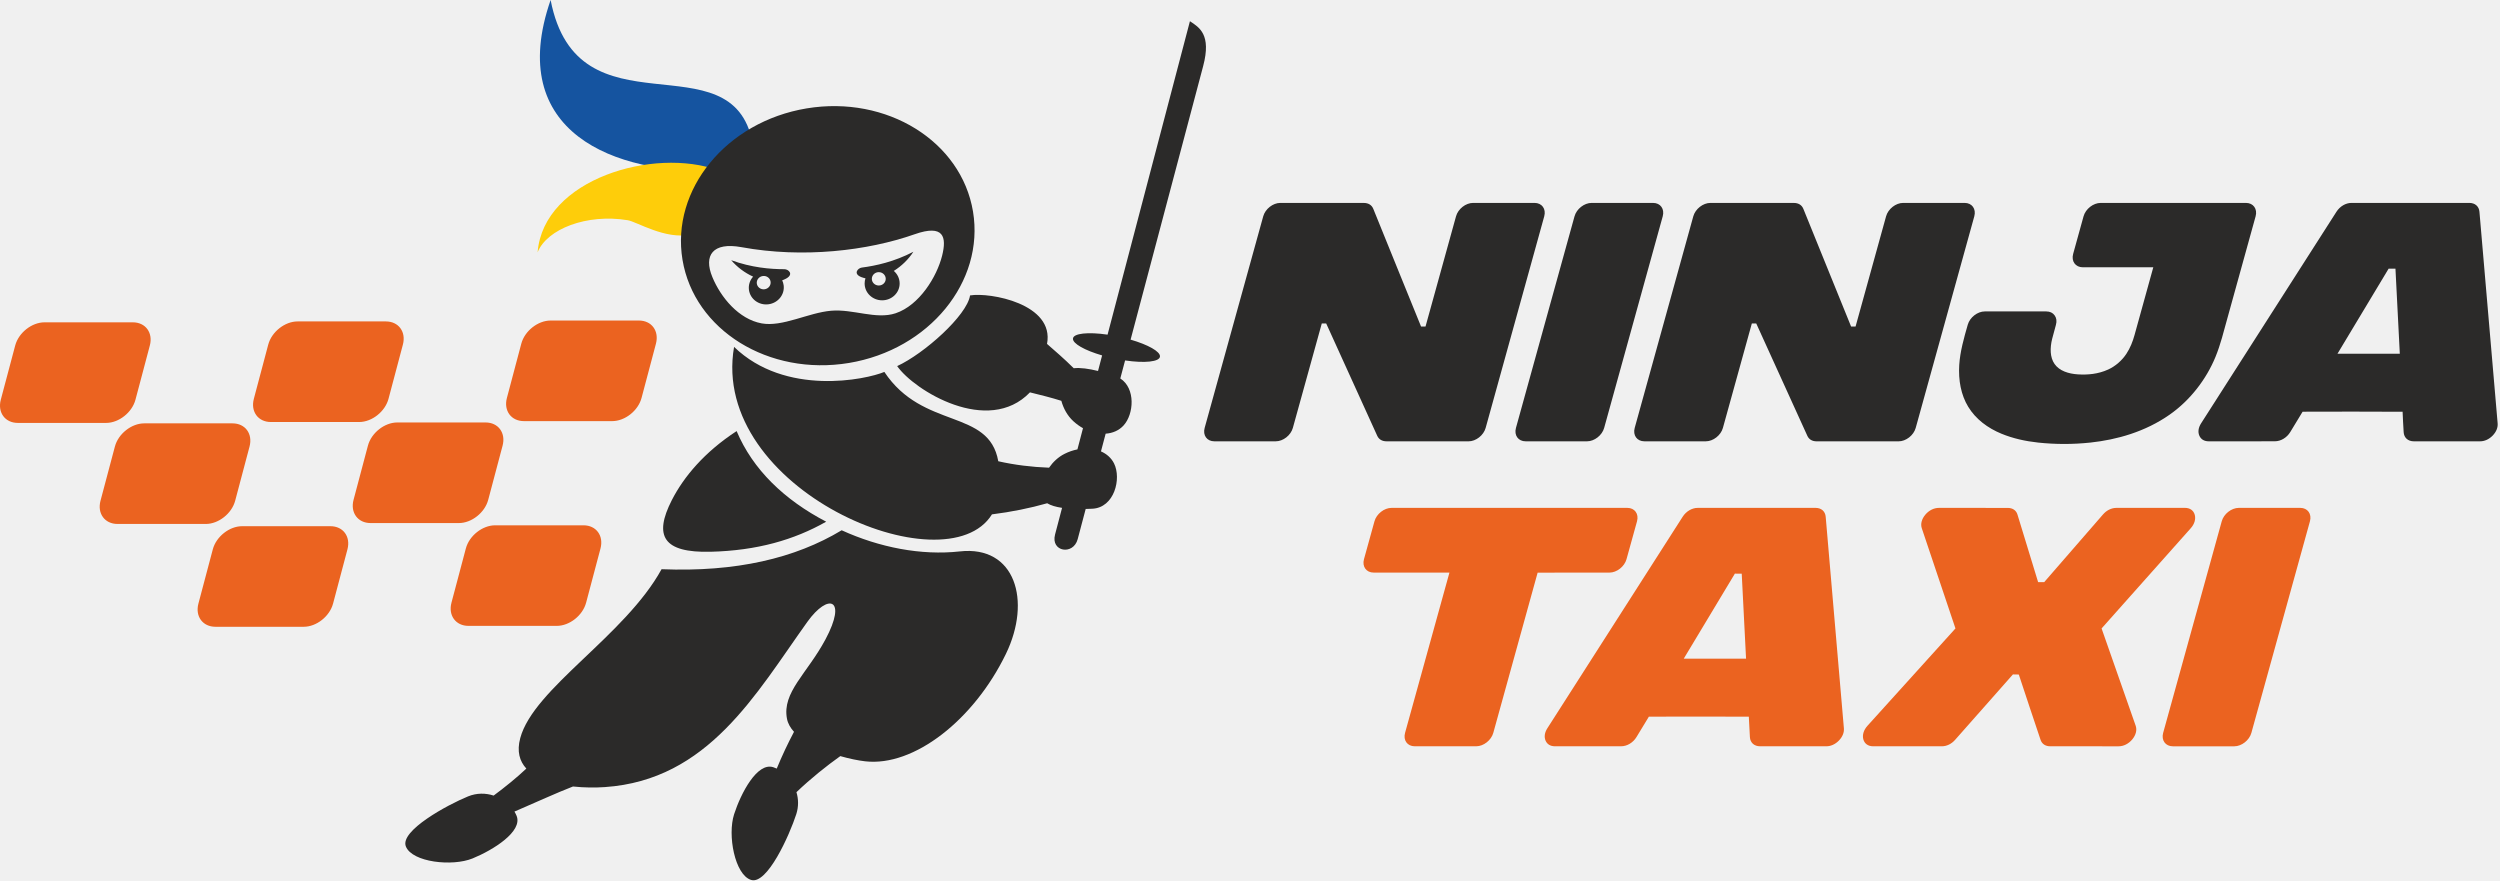
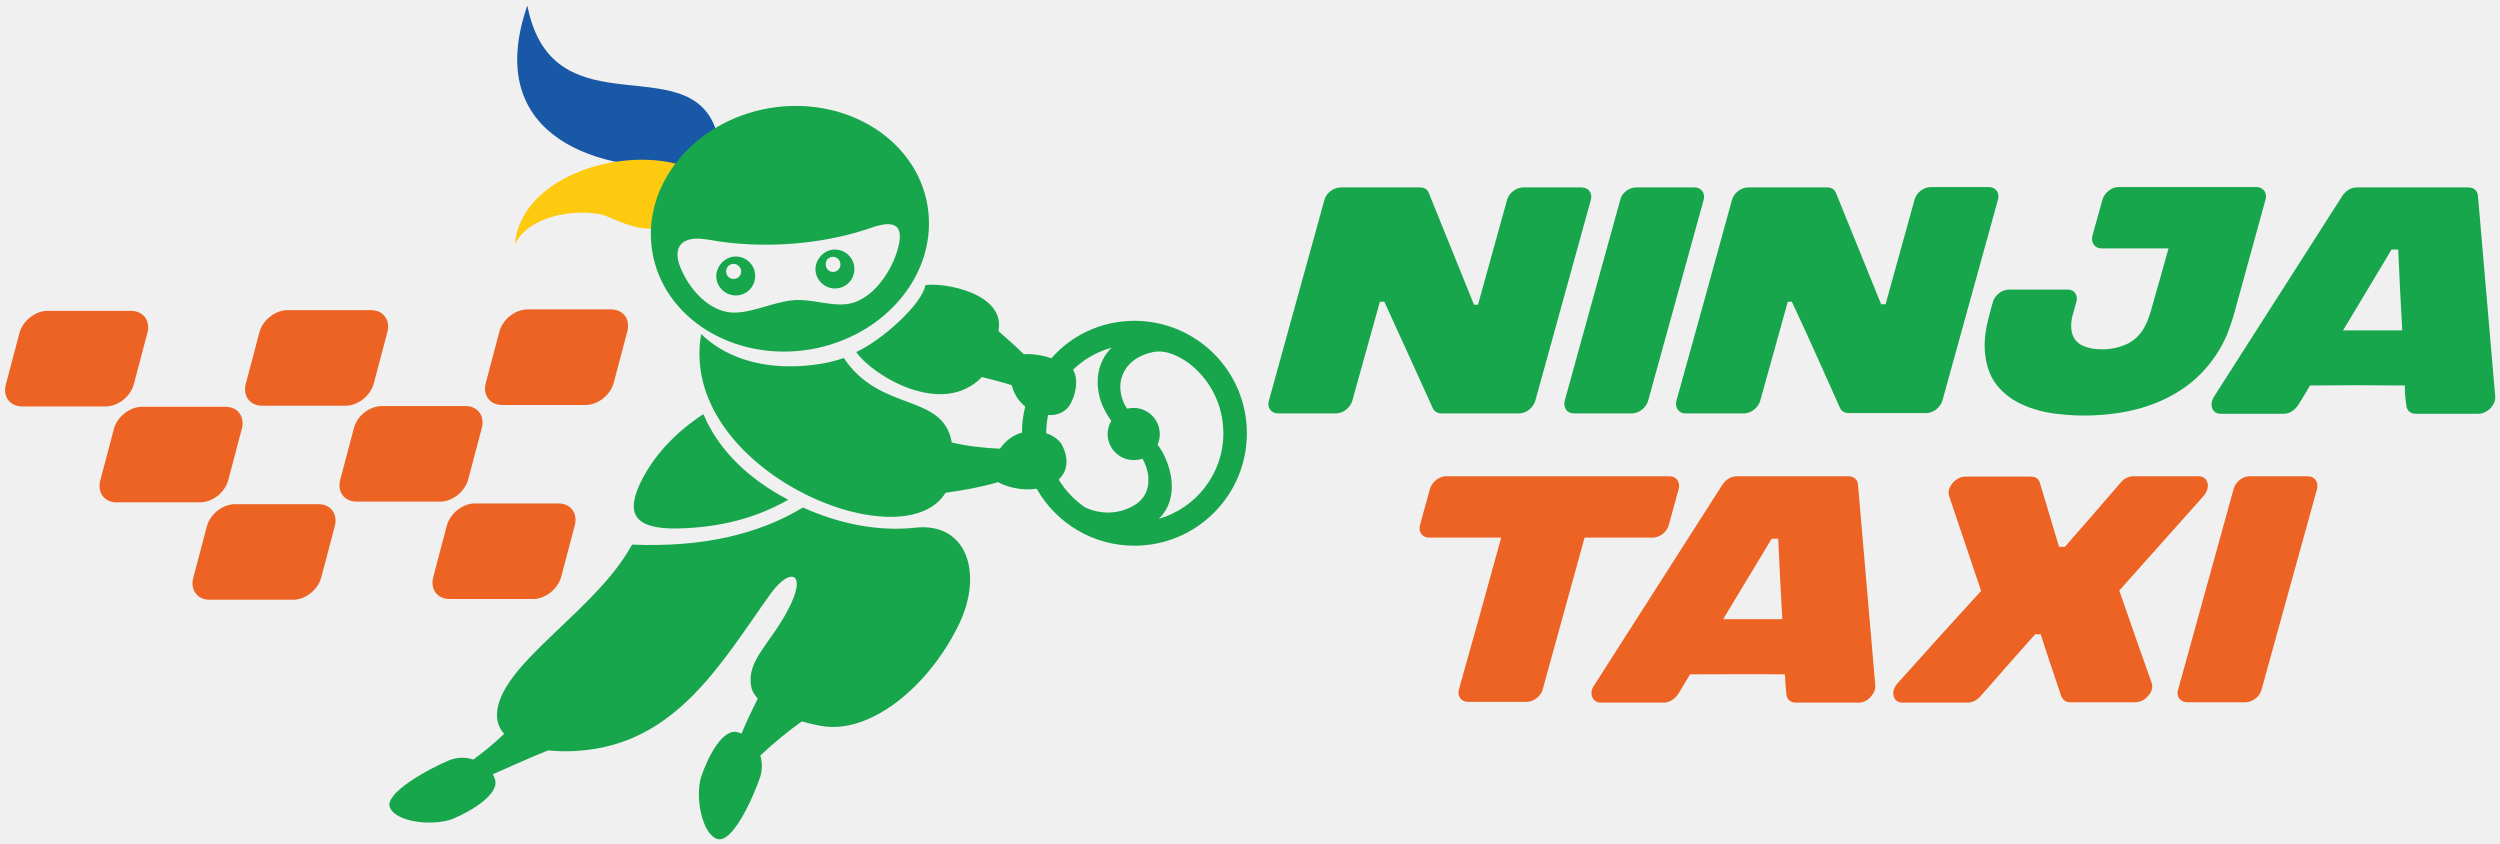
- <svg xmlns="http://www.w3.org/2000/svg" width="142" height="50" viewBox="0 0 142 50" fill="none">
-   <g clip-path="url(#clip0_1_2)">
-     <path fill-rule="evenodd" clip-rule="evenodd" d="M42.748 8.115C41.58 2.055 32.809 7.907 31.275 2.28882e-05C28.671 7.508 34.916 9.956 40.779 9.684C41.322 9.068 41.987 8.534 42.748 8.115H42.748Z" fill="#1554A0" />
-     <path fill-rule="evenodd" clip-rule="evenodd" d="M39.221 13.323C37.797 13.624 36.169 12.594 35.658 12.509C33.33 12.123 31.065 13.009 30.536 14.331C30.876 10.146 37.166 8.349 40.789 9.673C39.871 10.711 39.303 11.982 39.221 13.323H39.221Z" fill="#FECD0A" />
-     <path fill-rule="evenodd" clip-rule="evenodd" d="M26.584 45.236C27.079 45.033 27.589 45.042 28.039 45.189C28.709 44.689 29.342 44.18 29.896 43.655C29.513 43.24 29.347 42.678 29.55 41.924C30.312 39.097 35.504 36.108 37.577 32.331C41.801 32.503 45.164 31.712 47.807 30.119C49.94 31.093 52.325 31.564 54.519 31.32C57.666 30.97 58.602 34.117 57.136 37.141C55.316 40.892 51.914 43.562 49.139 43.242C48.754 43.198 48.254 43.098 47.729 42.947C46.951 43.502 46.071 44.201 45.238 44.995C45.355 45.382 45.368 45.812 45.229 46.244C44.845 47.433 43.574 50.275 42.656 49.978C41.738 49.682 41.313 47.44 41.697 46.25C42.081 45.061 43.004 43.281 43.922 43.578C43.989 43.599 44.054 43.625 44.119 43.656C44.414 42.937 44.749 42.23 45.099 41.567C44.893 41.341 44.751 41.093 44.7 40.825C44.414 39.321 45.843 38.268 46.885 36.321C48.139 33.978 47.046 33.661 45.855 35.325C42.929 39.416 40.23 44.305 34.355 44.707C33.834 44.743 33.191 44.743 32.545 44.673C31.611 45.034 30.428 45.579 29.221 46.098C29.268 46.176 29.308 46.256 29.342 46.337C29.706 47.23 28.002 48.285 26.845 48.758C25.688 49.231 23.42 48.977 23.055 48.084C22.69 47.191 25.427 45.708 26.584 45.236ZM67.588 1.205L62.91 19.008C61.805 18.846 60.965 18.931 60.944 19.234C60.923 19.517 61.619 19.902 62.6 20.188L62.368 21.071C61.841 20.942 61.358 20.873 60.988 20.916C60.445 20.374 59.898 19.909 59.471 19.534C59.909 17.255 56.227 16.592 55.099 16.78C54.928 17.916 52.493 20.089 50.959 20.794C51.925 22.178 56.123 24.761 58.502 22.286C59.12 22.439 59.716 22.586 60.284 22.766C60.4 23.189 60.622 23.61 60.971 23.929C61.142 24.085 61.325 24.216 61.514 24.321L61.198 25.525C60.955 25.573 60.71 25.656 60.471 25.776C60.103 25.96 59.806 26.246 59.586 26.565C58.605 26.529 57.63 26.409 56.702 26.199C56.171 23.188 52.43 24.434 50.231 21.125C49.196 21.561 44.612 22.529 41.695 19.703C40.298 27.796 53.733 33.436 56.343 29.216C57.443 29.078 58.503 28.864 59.481 28.585C59.689 28.712 59.981 28.796 60.325 28.846L59.927 30.361C59.667 31.348 60.965 31.555 61.213 30.623L61.667 28.909C61.79 28.906 61.913 28.902 62.037 28.896C63.298 28.841 63.709 27.182 63.277 26.321C63.121 26.011 62.859 25.781 62.535 25.639L62.801 24.633C63.199 24.605 63.559 24.451 63.819 24.166C64.408 23.522 64.509 22.061 63.633 21.497L63.905 20.473C65.017 20.637 65.865 20.553 65.887 20.249C65.907 19.966 65.206 19.578 64.218 19.291L68.34 3.753C68.815 1.959 68.125 1.561 67.588 1.205L67.588 1.205ZM42.777 15.713C42.597 15.914 42.503 16.183 42.54 16.464C42.608 16.987 43.105 17.354 43.65 17.283C44.194 17.212 44.581 16.73 44.512 16.207C44.499 16.105 44.47 16.011 44.428 15.923C44.498 15.897 44.57 15.867 44.647 15.826C45.106 15.579 44.787 15.29 44.554 15.29C43.758 15.291 42.683 15.2 41.532 14.779C41.867 15.17 42.296 15.493 42.777 15.713H42.777ZM43.33 15.678C43.114 15.706 42.96 15.897 42.987 16.105C43.014 16.313 43.212 16.459 43.428 16.431C43.644 16.402 43.797 16.211 43.77 16.003C43.743 15.795 43.546 15.65 43.33 15.678ZM50.768 15.388C50.972 15.563 51.1 15.818 51.1 16.102C51.1 16.63 50.655 17.058 50.105 17.058C49.556 17.058 49.111 16.63 49.111 16.102C49.111 15.999 49.127 15.901 49.158 15.809C49.085 15.792 49.01 15.773 48.928 15.742C48.441 15.556 48.72 15.228 48.951 15.198C49.74 15.096 50.795 14.867 51.881 14.3C51.6 14.732 51.217 15.107 50.768 15.388V15.388ZM49.915 15.458C50.133 15.458 50.31 15.628 50.31 15.838C50.31 16.047 50.133 16.217 49.915 16.217C49.697 16.217 49.52 16.047 49.52 15.838C49.52 15.628 49.697 15.458 49.915 15.458ZM41.84 24.486C40.009 25.68 38.836 27.084 38.158 28.41C37.122 30.44 37.66 31.408 40.367 31.34C42.995 31.274 45.105 30.667 46.927 29.632C44.549 28.392 42.76 26.671 41.84 24.486L41.84 24.486ZM45.815 6.157C50.371 5.4 54.603 8.023 55.267 12.016C55.93 16.009 52.774 19.859 48.218 20.617C43.661 21.373 39.43 18.751 38.766 14.757C38.103 10.765 41.259 6.914 45.815 6.157ZM40.461 15.735C40.94 16.895 41.96 18.128 43.26 18.368C44.441 18.586 45.917 17.76 47.207 17.65C48.46 17.542 49.762 18.164 50.872 17.793C52.217 17.343 53.214 15.723 53.514 14.516C53.775 13.467 53.619 12.72 51.95 13.306C49.283 14.245 45.603 14.68 42.114 14.039C40.477 13.738 39.955 14.511 40.461 15.735H40.461Z" fill="#2B2A29" />
-     <path fill-rule="evenodd" clip-rule="evenodd" d="M31.275 18.206H36.29C37.014 18.206 37.449 18.8 37.257 19.523L36.44 22.603C36.248 23.327 35.497 23.92 34.774 23.92H29.759C29.035 23.92 28.599 23.328 28.792 22.603L29.609 19.523C29.801 18.799 30.551 18.206 31.275 18.206H31.275ZM2.529 18.308H7.543C8.268 18.308 8.703 18.901 8.511 19.625L7.694 22.705C7.502 23.428 6.751 24.022 6.028 24.022H1.013C0.289 24.022 -0.147 23.429 0.045 22.705L0.863 19.625C1.055 18.901 1.805 18.308 2.529 18.308ZM8.192 24.047H13.206C13.931 24.047 14.366 24.64 14.174 25.364L13.357 28.444C13.165 29.168 12.414 29.761 11.691 29.761H6.676C5.952 29.761 5.516 29.168 5.708 28.444L6.526 25.364C6.718 24.64 7.467 24.047 8.192 24.047H8.192ZM13.753 29.888H18.768C19.492 29.888 19.927 30.481 19.735 31.204L18.918 34.285C18.726 35.008 17.976 35.601 17.252 35.601H12.237C11.514 35.601 11.078 35.009 11.27 34.285L12.087 31.204C12.279 30.48 13.029 29.888 13.753 29.888H13.753ZM28.126 29.837H33.141C33.865 29.837 34.3 30.43 34.108 31.154L33.291 34.234C33.099 34.957 32.349 35.55 31.625 35.55H26.61C25.887 35.55 25.451 34.958 25.643 34.234L26.46 31.154C26.652 30.429 27.402 29.837 28.126 29.837H28.126ZM16.902 18.257H21.917C22.641 18.257 23.076 18.85 22.884 19.574L22.067 22.654C21.875 23.378 21.124 23.971 20.401 23.971H15.386C14.662 23.971 14.226 23.378 14.418 22.654L15.236 19.574C15.428 18.85 16.178 18.257 16.902 18.257ZM22.565 23.996H27.579C28.304 23.996 28.739 24.59 28.547 25.313L27.73 28.393C27.538 29.117 26.787 29.71 26.064 29.71H21.049C20.325 29.71 19.889 29.117 20.081 28.393L20.898 25.313C21.091 24.589 21.84 23.996 22.565 23.996Z" fill="#EB6320" />
-     <path fill-rule="evenodd" clip-rule="evenodd" d="M75.328 18.373C75.244 18.373 75.161 18.373 75.077 18.374C74.529 20.351 73.982 22.329 73.434 24.306C73.318 24.726 72.881 25.067 72.462 25.067C71.3 25.067 70.137 25.067 68.974 25.067C68.555 25.067 68.308 24.726 68.424 24.306C69.533 20.3 70.642 16.293 71.751 12.287C71.867 11.867 72.304 11.525 72.723 11.525C74.305 11.525 75.887 11.522 77.467 11.527C77.726 11.528 77.915 11.646 78.002 11.86C78.901 14.092 79.814 16.317 80.716 18.547C80.8 18.547 80.884 18.548 80.969 18.548C81.546 16.461 82.125 14.374 82.702 12.287C82.818 11.867 83.254 11.525 83.674 11.525C84.837 11.525 85.999 11.525 87.162 11.525C87.581 11.525 87.829 11.867 87.713 12.286C86.603 16.293 85.494 20.3 84.385 24.306C84.269 24.726 83.832 25.068 83.413 25.068C81.861 25.068 80.309 25.067 78.757 25.067C78.506 25.067 78.321 24.958 78.228 24.756C77.261 22.629 76.295 20.501 75.328 18.373V18.373ZM90.405 11.525C91.568 11.525 92.73 11.525 93.893 11.525C94.312 11.525 94.559 11.867 94.443 12.286C93.335 16.293 92.225 20.299 91.116 24.306C91 24.726 90.563 25.067 90.144 25.067C88.981 25.067 87.819 25.067 86.656 25.067C86.237 25.067 85.99 24.725 86.106 24.306C87.215 20.299 88.324 16.293 89.433 12.286C89.549 11.867 89.986 11.525 90.405 11.525ZM99.755 18.373C99.672 18.373 99.588 18.373 99.504 18.374C98.956 20.351 98.409 22.329 97.861 24.306C97.745 24.726 97.309 25.067 96.889 25.067C95.727 25.067 94.564 25.067 93.402 25.067C92.983 25.067 92.735 24.726 92.851 24.306C93.96 20.3 95.07 16.293 96.179 12.287C96.295 11.868 96.732 11.525 97.151 11.526C98.732 11.526 100.315 11.522 101.895 11.527C102.154 11.528 102.343 11.647 102.43 11.861C103.328 14.092 104.243 16.315 105.142 18.546C105.227 18.547 105.311 18.548 105.396 18.548C105.974 16.461 106.552 14.374 107.129 12.287C107.245 11.867 107.682 11.525 108.101 11.525C109.264 11.525 110.427 11.525 111.59 11.525C112.009 11.525 112.256 11.867 112.14 12.287C111.031 16.293 109.922 20.3 108.812 24.307C108.696 24.726 108.26 25.068 107.84 25.068C106.289 25.068 104.738 25.067 103.186 25.068C102.935 25.068 102.75 24.959 102.658 24.757C101.688 22.63 100.724 20.501 99.755 18.374L99.755 18.373ZM122.307 15.182C120.973 15.182 119.639 15.182 118.305 15.182C117.886 15.182 117.639 14.84 117.755 14.421C117.951 13.71 118.149 12.999 118.345 12.288C118.461 11.869 118.898 11.526 119.317 11.526C122.068 11.525 124.818 11.525 127.569 11.525C127.988 11.525 128.235 11.867 128.119 12.286C127.583 14.23 127.048 16.174 126.504 18.118C126.302 18.84 126.134 19.554 125.839 20.273C125.329 21.517 124.421 22.723 123.235 23.553C121.842 24.528 120.241 24.975 118.742 25.137C117.726 25.246 116.731 25.241 115.773 25.139C115.037 25.061 114.329 24.901 113.687 24.637C112.9 24.314 112.222 23.807 111.794 23.105C111.386 22.435 111.23 21.599 111.285 20.728C111.332 19.975 111.549 19.207 111.769 18.442C111.888 18.026 112.322 17.689 112.738 17.689C113.901 17.689 115.063 17.689 116.226 17.689C116.436 17.689 116.596 17.764 116.703 17.913C116.81 18.061 116.835 18.242 116.776 18.453C116.702 18.715 116.629 18.978 116.564 19.241C116.434 19.757 116.434 20.296 116.699 20.674C116.976 21.069 117.493 21.23 118.022 21.264C118.57 21.299 119.168 21.252 119.744 20.989C120.155 20.802 120.525 20.479 120.775 20.102C120.999 19.763 121.14 19.396 121.24 19.036C121.595 17.751 121.951 16.466 122.307 15.182L122.307 15.182ZM136.468 23.388C134.578 23.375 132.683 23.38 130.788 23.385C130.559 23.773 130.32 24.157 130.085 24.543C129.893 24.858 129.555 25.062 129.223 25.064C127.965 25.072 126.71 25.067 125.455 25.067C125.199 25.067 125.01 24.952 124.921 24.742C124.832 24.532 124.868 24.286 125.022 24.046C127.585 20.039 130.148 16.033 132.711 12.027C132.907 11.72 133.239 11.525 133.565 11.525C135.795 11.525 138.025 11.525 140.256 11.525C140.582 11.525 140.806 11.72 140.832 12.027C141.178 16.033 141.522 20.04 141.866 24.046C141.887 24.287 141.786 24.533 141.581 24.743C141.376 24.953 141.124 25.067 140.868 25.067C139.613 25.067 138.359 25.069 137.105 25.067C136.772 25.066 136.546 24.862 136.528 24.547C136.506 24.161 136.481 23.776 136.468 23.388H136.468ZM132.769 20.092C133.949 20.092 135.129 20.092 136.309 20.092C136.227 18.482 136.141 16.872 136.062 15.261C135.933 15.259 135.804 15.259 135.674 15.26H135.674C134.705 16.87 133.737 18.481 132.769 20.092H132.769Z" fill="#2B2A29" />
-     <path fill-rule="evenodd" clip-rule="evenodd" d="M82.328 32.524C80.97 32.523 79.383 32.523 78.024 32.523C77.605 32.523 77.358 32.181 77.474 31.762C77.673 31.044 77.872 30.326 78.07 29.608C78.187 29.189 78.623 28.847 79.042 28.847C83.429 28.847 88.045 28.847 92.432 28.847C92.851 28.847 93.099 29.189 92.983 29.608C92.784 30.326 92.585 31.044 92.386 31.762C92.27 32.182 91.834 32.524 91.414 32.524C90.055 32.524 88.698 32.52 87.337 32.528C86.5 35.561 85.658 38.595 84.819 41.628C84.702 42.047 84.266 42.389 83.847 42.389C82.683 42.389 81.52 42.39 80.357 42.389C79.938 42.389 79.691 42.047 79.807 41.628C80.648 38.593 81.488 35.558 82.328 32.524H82.328ZM99.333 40.707C97.443 40.699 95.55 40.703 93.656 40.706L93.656 40.706C93.424 41.094 93.186 41.48 92.951 41.867C92.758 42.183 92.419 42.387 92.086 42.388C90.83 42.391 89.576 42.39 88.321 42.389C88.065 42.389 87.876 42.275 87.787 42.065C87.699 41.855 87.734 41.609 87.888 41.368C90.451 37.362 93.014 33.355 95.577 29.349C95.774 29.042 96.105 28.847 96.432 28.847C98.662 28.847 100.892 28.847 103.122 28.847C103.449 28.847 103.673 29.042 103.699 29.349C104.044 33.355 104.388 37.362 104.733 41.368C104.754 41.609 104.653 41.855 104.448 42.065C104.243 42.275 103.991 42.389 103.735 42.389C102.48 42.39 101.226 42.39 99.972 42.389C99.639 42.388 99.412 42.184 99.394 41.868C99.372 41.482 99.349 41.096 99.333 40.707L99.333 40.707ZM115.765 33.065C115.88 33.064 115.995 33.065 116.109 33.067C117.225 31.787 118.337 30.504 119.45 29.221C119.657 28.983 119.932 28.848 120.209 28.848C121.508 28.847 122.806 28.847 124.104 28.847C124.388 28.847 124.591 28.99 124.661 29.237C124.731 29.483 124.648 29.765 124.433 30.006C122.745 31.903 121.057 33.8 119.37 35.696C120.015 37.539 120.661 39.381 121.307 41.224C121.391 41.465 121.32 41.748 121.114 41.997C120.907 42.246 120.623 42.39 120.339 42.39C119.044 42.39 117.749 42.39 116.454 42.389C116.181 42.389 115.983 42.258 115.905 42.025C115.493 40.787 115.073 39.553 114.668 38.313C114.557 38.307 114.446 38.306 114.333 38.307V38.308C113.239 39.545 112.144 40.782 111.052 42.021C110.846 42.256 110.574 42.388 110.3 42.389C108.998 42.391 107.697 42.39 106.395 42.389C106.111 42.389 105.907 42.245 105.838 41.997C105.769 41.748 105.855 41.465 106.073 41.224C107.738 39.381 109.404 37.539 111.07 35.696V35.696C110.432 33.8 109.795 31.903 109.158 30.006C109.077 29.765 109.149 29.484 109.356 29.237C109.562 28.99 109.844 28.848 110.127 28.848C111.433 28.847 112.738 28.845 114.042 28.849C114.32 28.85 114.521 28.988 114.593 29.229C114.98 30.51 115.375 31.786 115.765 33.065H115.765ZM127.167 28.847C128.33 28.847 129.492 28.847 130.655 28.847C131.074 28.847 131.321 29.19 131.205 29.608C130.096 33.615 128.987 37.622 127.878 41.628C127.762 42.047 127.325 42.39 126.906 42.39C125.743 42.39 124.581 42.39 123.418 42.39C122.999 42.39 122.751 42.048 122.867 41.628C123.977 37.622 125.086 33.615 126.195 29.608C126.311 29.189 126.748 28.847 127.167 28.847ZM98.541 32.582C97.572 34.192 96.603 35.803 95.636 37.414H95.636C96.815 37.415 97.995 37.415 99.176 37.414H99.176C99.094 35.804 99.007 34.196 98.93 32.585C98.801 32.581 98.671 32.58 98.541 32.582H98.541Z" fill="#EB6320" />
+ <svg xmlns="http://www.w3.org/2000/svg" version="1.1" id="Layer_1" x="0px" y="0px" viewBox="0 0 680.3 229.6" style="enable-background:new 0 0 680.3 229.6;" xml:space="preserve">
+   <style type="text/css">
+ 	.st0{fill-rule:evenodd;clip-rule:evenodd;fill:#1858A6;}
+ 	.st1{fill-rule:evenodd;clip-rule:evenodd;fill:#FDCA10;}
+ 	.st2{fill-rule:evenodd;clip-rule:evenodd;fill:#18A64D;}
+ 	.st3{fill-rule:evenodd;clip-rule:evenodd;fill:#EC6323;}
+ </style>
+   <g>
+     <path class="st0" d="M195.6,38.3c-5.3-27.5-45.1-0.9-52.1-36.8c-11.8,34.1,16.5,45.2,43.2,44C189.1,42.7,192.1,40.2,195.6,38.3   L195.6,38.3z" />
+     <path class="st1" d="M179.6,62c-6.5,1.4-13.8-3.3-16.2-3.7c-10.6-1.8-20.9,2.3-23.3,8.3c1.6-19,30.1-27.2,46.6-21.2   C182.5,50.1,179.9,55.9,179.6,62L179.6,62z" />
+     <path class="st2" d="M122.2,206.9c2.3-0.9,4.6-0.9,6.6-0.2c3.1-2.3,5.9-4.6,8.4-7c-1.7-1.9-2.5-4.4-1.6-7.9   c3.4-12.9,27-26.4,36.4-43.6c19.2,0.8,34.4-2.8,46.5-10.1c9.7,4.4,20.5,6.6,30.5,5.5c14.3-1.6,18.6,12.7,11.9,26.4   c-8.3,17-23.7,29.2-36.3,27.7c-1.7-0.2-4-0.7-6.4-1.4c-3.5,2.5-7.5,5.7-11.3,9.3c0.5,1.8,0.6,3.7,0,5.7c-1.8,5.4-7.5,18.3-11.7,17   c-4.2-1.3-6.1-11.5-4.4-16.9c1.8-5.4,5.9-13.5,10.1-12.1c0.3,0.1,0.6,0.2,0.9,0.3c1.3-3.2,2.9-6.5,4.4-9.5c-0.9-1-1.6-2.1-1.8-3.4   c-1.3-6.8,5.2-11.6,9.9-20.5c5.7-10.6,0.7-12.1-4.7-4.5c-13.3,18.6-25.6,40.8-52.2,42.6c-2.4,0.2-5.3,0.2-8.2-0.1   c-4.2,1.6-9.6,4.1-15.1,6.5c0.2,0.3,0.4,0.7,0.5,1.1c1.7,4.1-6.1,8.8-11.3,11c-5.3,2.1-15.6,1-17.2-3.1   C104.5,215.8,116.9,209.1,122.2,206.9L122.2,206.9z M308.7,87.3c16.9,0,30.6,13.7,30.6,30.6c0,16.9-13.7,30.6-30.6,30.6   c-11.4,0-21.3-6.2-26.6-15.5c-3.7,0.6-8.1-0.4-10.5-1.8c-4.4,1.3-9.3,2.2-14.3,2.9c-11.8,19.2-72.9-6.4-66.5-43.2   c13.3,12.8,34.1,8.4,38.8,6.5c10,15,27,9.4,29.4,23c4.2,1,8.6,1.5,13.1,1.7c1-1.4,2.3-2.7,4-3.6c0.6-0.3,1.3-0.6,2-0.8   c0-2.5,0.3-4.8,0.9-7.1c-0.2-0.1-0.4-0.3-0.6-0.5c-1.6-1.4-2.6-3.4-3.1-5.3c-2.6-0.8-5.3-1.5-8.1-2.2c-10.8,11.2-29.9-0.5-34.2-6.8   c7-3.2,18-13.1,18.8-18.2c5.1-0.8,21.9,2.2,19.9,12.5c1.9,1.7,4.4,3.8,6.9,6.3c1.7-0.2,3.9,0.1,6.3,0.7v0l1.2,0.4   C291.5,91.3,299.6,87.3,308.7,87.3L308.7,87.3z M308.5,111c3.9,0,7.1,3.2,7.1,7.1c0,1-0.2,2-0.6,2.9c0.9,1.2,1.8,2.7,2.4,4.3   c2.4,6,2,12-2.1,15.9c10.1-2.9,17.6-12.2,17.6-23.3c0-7.5-3.4-14.2-8.8-18.6c-0.1,0-0.1,0-0.1-0.1c-2.9-2.2-6.6-4.1-10.2-3.4   c-7.4,1.5-10.1,7.2-8.5,12.4c0.3,1.1,0.8,2.1,1.4,3C307.3,111.1,307.9,111,308.5,111L308.5,111z M310.9,124.8   c-0.8,0.3-1.6,0.4-2.4,0.4c-3.9,0-7.1-3.2-7.1-7.1c0-1.3,0.4-2.5,1-3.6c-1-1.3-1.8-2.8-2.5-4.4c-2.2-5.6-1.4-11.6,2.6-15.5   c-4,1.1-7.6,3.2-10.5,6c1.9,3.2,0.2,8.5-1.4,10.3c-1.6,1.8-3.8,2.2-5.4,2c-0.3,1.6-0.5,3.2-0.5,5c2,0.6,3.8,2.1,4.3,3.2   c2.1,4.1,1.3,7.3-0.9,9.4c1.8,3,4.3,5.6,7.2,7.6c3.1,1.4,6.5,1.8,9.8,0.9c6-1.7,7.9-5.3,7.3-10   C312.1,127.4,311.6,126.1,310.9,124.8L310.9,124.8z M191.4,112.7c-8.3,5.4-13.6,11.8-16.7,17.8c-4.7,9.2-2.3,13.6,10,13.3   c12-0.3,21.5-3.1,29.8-7.8C203.8,130.4,195.6,122.6,191.4,112.7L191.4,112.7z M209.5,29.4c20.7-3.4,39.9,8.5,42.9,26.6   c3,18.1-11.3,35.6-32,39.1c-20.7,3.4-39.9-8.5-42.9-26.6C174.5,50.4,188.8,32.9,209.5,29.4L209.5,29.4z M185.2,72.9   c2.2,5.3,6.8,10.9,12.7,12c5.3,1,12.1-2.7,17.9-3.2c5.7-0.5,11.6,2.3,16.6,0.6c6.1-2,10.6-9.4,12-14.9c1.2-4.7,0.5-8.1-7.1-5.5   c-12.1,4.3-28.8,6.2-44.7,3.3C185.3,63.9,182.9,67.4,185.2,72.9L185.2,72.9z" />
+     <path class="st3" d="M143.5,84.2h22.8c3.3,0,5.3,2.7,4.4,6l-3.7,14c-0.9,3.3-4.3,6-7.6,6h-22.8c-3.3,0-5.3-2.7-4.4-6l3.7-14   C136.8,86.9,140.2,84.2,143.5,84.2L143.5,84.2z M12.9,84.6h22.8c3.3,0,5.3,2.7,4.4,6l-3.7,14c-0.9,3.3-4.3,6-7.6,6H6   c-3.3,0-5.3-2.7-4.4-6l3.7-14C6.2,87.3,9.6,84.6,12.9,84.6L12.9,84.6z M38.6,110.7h22.8c3.3,0,5.3,2.7,4.4,6l-3.7,14   c-0.9,3.3-4.3,6-7.6,6H31.7c-3.3,0-5.3-2.7-4.4-6l3.7-14C31.9,113.4,35.3,110.7,38.6,110.7L38.6,110.7z M63.9,137.2h22.8   c3.3,0,5.3,2.7,4.4,6l-3.7,14c-0.9,3.3-4.3,6-7.6,6H57c-3.3,0-5.3-2.7-4.4-6l3.7-14C57.2,139.9,60.6,137.2,63.9,137.2L63.9,137.2z    M129.2,137h22.8c3.3,0,5.3,2.7,4.4,6l-3.7,14c-0.9,3.3-4.3,6-7.6,6h-22.8c-3.3,0-5.3-2.7-4.4-6l3.7-14   C122.5,139.7,125.9,137,129.2,137L129.2,137z M78.2,84.4H101c3.3,0,5.3,2.7,4.4,6l-3.7,14c-0.9,3.3-4.3,6-7.6,6H71.3   c-3.3,0-5.3-2.7-4.4-6l3.7-14C71.5,87.1,74.9,84.4,78.2,84.4L78.2,84.4z M103.9,110.5h22.8c3.3,0,5.3,2.7,4.4,6l-3.7,14   c-0.9,3.3-4.3,6-7.6,6H97c-3.3,0-5.3-2.7-4.4-6l3.7-14C97.2,113.1,100.6,110.5,103.9,110.5L103.9,110.5z" />
+     <path class="st2" d="M376.7,82.1c-0.4,0-0.8,0-1.2,0l0,0c-2.5,9-5,18-7.5,26.9c-0.5,1.9-2.5,3.5-4.4,3.5c-5.3,0-10.6,0-15.8,0   c-1.9,0-3.1-1.6-2.5-3.5c5-18.2,10.1-36.4,15.1-54.6c0.5-1.9,2.5-3.4,4.4-3.4c7.2,0,14.4,0,21.6,0c1.2,0,2,0.5,2.4,1.5   c4.1,10.1,8.2,20.2,12.3,30.4l0,0c0.4,0,0.8,0,1.1,0c2.6-9.5,5.3-19,7.9-28.5c0.5-1.9,2.5-3.4,4.4-3.4c5.3,0,10.6,0,15.9,0   c1.9,0,3,1.6,2.5,3.4c-5,18.2-10.1,36.4-15.1,54.6c-0.5,1.9-2.5,3.5-4.4,3.5c-7,0-14.1,0-21.1,0c-1.1,0-2-0.5-2.4-1.4   C385.5,101.4,381.1,91.7,376.7,82.1L376.7,82.1z M445.2,51c5.3,0,10.6,0,15.9,0c1.9,0,3,1.6,2.5,3.4c-5,18.2-10.1,36.4-15.1,54.6   c-0.5,1.9-2.5,3.5-4.4,3.5c-5.3,0-10.5,0-15.8,0c-1.9,0-3-1.6-2.5-3.5c5-18.2,10.1-36.4,15.1-54.6C441.3,52.5,443.3,51,445.2,51   L445.2,51z M487.6,82.1L487.6,82.1c-0.4,0-0.8,0-1.1,0l0,0c-2.5,9-5,18-7.5,26.9c-0.5,1.9-2.5,3.5-4.4,3.5c-5.3,0-10.6,0-15.9,0   c-1.9,0-3-1.6-2.5-3.5c5.1-18.2,10.1-36.4,15.1-54.6c0.5-1.9,2.5-3.4,4.4-3.4c7.2,0,14.4,0,21.5,0c1.2,0,2,0.5,2.4,1.5   c4.1,10.1,8.2,20.2,12.3,30.3c0.4,0,0.8,0,1.2,0l0,0c2.6-9.5,5.3-19,7.9-28.5c0.5-1.9,2.5-3.4,4.4-3.4c5.3,0,10.5,0,15.8,0   c1.9,0,3,1.6,2.5,3.4c-5,18.2-10.1,36.4-15.1,54.6c-0.5,1.9-2.5,3.5-4.4,3.5c-7.1,0-14.1,0-21.1,0c-1.2,0-2-0.5-2.4-1.4   C496.4,101.4,492.1,91.7,487.6,82.1L487.6,82.1z M590.1,67.6c-6,0-12.1,0-18.2,0c-1.9,0-3-1.6-2.5-3.5c0.9-3.2,1.8-6.4,2.7-9.7   c0.5-1.9,2.5-3.5,4.4-3.5c12.5,0,25,0,37.5,0c1.9,0,3,1.6,2.5,3.4c-2.4,8.8-4.9,17.7-7.3,26.5c-0.9,3.3-1.7,6.5-3,9.8   c-2.3,5.7-6.4,11.1-11.8,14.9c-6.3,4.4-13.6,6.5-20.4,7.2c-4.6,0.5-9.1,0.5-13.5,0c-3.4-0.3-6.6-1.1-9.5-2.3   c-3.6-1.5-6.6-3.8-8.6-7c-1.8-3-2.5-6.8-2.3-10.8c0.2-3.4,1.2-6.9,2.2-10.4c0.5-1.9,2.5-3.4,4.4-3.4c5.3,0,10.6,0,15.9,0   c0.9,0,1.7,0.3,2.1,1c0.5,0.7,0.6,1.5,0.3,2.4c-0.3,1.2-0.7,2.4-1,3.6c-0.6,2.3-0.6,4.8,0.6,6.5c1.2,1.8,3.6,2.5,6,2.7   c2.5,0.2,5.2-0.1,7.8-1.2c1.9-0.8,3.6-2.3,4.7-4c1-1.6,1.6-3.2,2.1-4.9C586.8,79.3,588.5,73.4,590.1,67.6L590.1,67.6z M654.4,104.9   L654.4,104.9c-8.6-0.1-17.2-0.1-25.8,0c-1,1.8-2.1,3.5-3.2,5.3c-0.9,1.4-2.4,2.4-3.9,2.4c-5.7,0-11.4,0-17.1,0   c-1.2,0-2-0.5-2.4-1.5c-0.4-0.9-0.2-2.1,0.5-3.2c11.6-18.2,23.3-36.4,34.9-54.6c0.9-1.4,2.4-2.3,3.9-2.3c10.1,0,20.3,0,30.4,0   c1.5,0,2.5,0.9,2.6,2.3c1.6,18.2,3.1,36.4,4.7,54.6c0.1,1.1-0.4,2.2-1.3,3.2c-0.9,0.9-2.1,1.5-3.2,1.5c-5.7,0-11.4,0-17.1,0   c-1.5,0-2.5-0.9-2.6-2.4C654.5,108.4,654.4,106.6,654.4,104.9L654.4,104.9z M637.6,89.9c5.3,0,10.7,0,16.1,0   c-0.4-7.3-0.8-14.6-1.1-22l0,0c-0.6,0-1.2,0-1.8,0l0,0C646.4,75.2,642,82.6,637.6,89.9L637.6,89.9z" />
+     <path class="st3" d="M408.5,146.3c-6.2,0-13.4,0-19.6,0c-1.9,0-3-1.6-2.5-3.4c0.9-3.3,1.8-6.5,2.7-9.8c0.5-1.9,2.5-3.5,4.4-3.5   c19.9,0,40.9,0,60.8,0c1.9,0,3,1.6,2.5,3.5c-0.9,3.2-1.8,6.5-2.7,9.8c-0.5,1.9-2.5,3.4-4.4,3.4c-6.2,0-12.3,0-18.5,0l0,0   c-3.8,13.8-7.6,27.5-11.4,41.3c-0.5,1.9-2.5,3.4-4.4,3.4c-5.3,0-10.6,0-15.9,0c-1.9,0-3-1.6-2.5-3.4   C400.9,173.9,404.7,160.1,408.5,146.3L408.5,146.3z M485.7,183.5c-8.6-0.1-17.2,0-25.8,0l0,0c-1.1,1.8-2.1,3.5-3.2,5.3   c-0.9,1.4-2.4,2.4-3.9,2.4c-5.7,0-11.4,0-17.1,0c-1.2,0-2-0.5-2.4-1.5c-0.4-1-0.3-2.1,0.5-3.2c11.6-18.2,23.3-36.4,34.9-54.6   c0.9-1.4,2.4-2.3,3.9-2.3c10.1,0,20.3,0,30.4,0c1.5,0,2.5,0.9,2.6,2.3c1.6,18.2,3.1,36.4,4.7,54.6c0.1,1.1-0.4,2.2-1.3,3.2   c-0.9,1-2.1,1.5-3.2,1.5c-5.7,0-11.4,0-17.1,0c-1.5,0-2.5-0.9-2.6-2.4C485.9,187,485.8,185.3,485.7,183.5L485.7,183.5z    M560.3,148.8L560.3,148.8c0.5,0,1,0,1.6,0c5.1-5.8,10.1-11.6,15.2-17.5c0.9-1.1,2.2-1.7,3.4-1.7c5.9,0,11.8,0,17.7,0   c1.3,0,2.2,0.6,2.5,1.8c0.3,1.1-0.1,2.4-1,3.5c-7.7,8.6-15.3,17.2-23,25.8c2.9,8.4,5.8,16.7,8.8,25.1c0.4,1.1,0.1,2.4-0.9,3.5   c-0.9,1.1-2.2,1.8-3.5,1.8c-5.9,0-11.8,0-17.7,0c-1.2,0-2.1-0.6-2.5-1.7c-1.9-5.6-3.8-11.2-5.6-16.8l0,0c-0.5,0-1,0-1.5,0l0,0   c-5,5.6-9.9,11.2-14.9,16.9c-0.9,1-2.2,1.7-3.4,1.7c-5.9,0-11.8,0-17.7,0c-1.3,0-2.2-0.6-2.5-1.8c-0.3-1.1,0.1-2.4,1.1-3.5   c7.5-8.4,15.1-16.8,22.7-25.1l0,0c-2.9-8.6-5.8-17.2-8.7-25.8c-0.4-1.1,0-2.4,0.9-3.5c0.9-1.1,2.2-1.8,3.5-1.8c5.9,0,11.9,0,17.8,0   c1.3,0,2.2,0.6,2.5,1.7C556.8,137.2,558.6,143,560.3,148.8L560.3,148.8z M612.1,129.6c5.3,0,10.6,0,15.9,0c1.9,0,3,1.6,2.5,3.5   c-5,18.2-10.1,36.4-15.1,54.6c-0.5,1.9-2.5,3.4-4.4,3.4c-5.3,0-10.6,0-15.8,0c-1.9,0-3.1-1.6-2.5-3.4c5-18.2,10.1-36.4,15.1-54.6   C608.3,131.2,610.2,129.6,612.1,129.6L612.1,129.6z M482.1,146.6c-4.4,7.3-8.8,14.6-13.2,21.9l0,0c5.4,0,10.7,0,16.1,0l0,0   c-0.4-7.3-0.8-14.6-1.1-21.9l0,0C483.3,146.6,482.7,146.6,482.1,146.6L482.1,146.6z" />
+     <path class="st2" d="M200.2,69.8c2.9,0,5.3,2.3,5.3,5.3c0,2.9-2.3,5.3-5.3,5.3c-2.9,0-5.3-2.4-5.3-5.3   C195,72.2,197.4,69.8,200.2,69.8L200.2,69.8z M199.6,71.8c1.1,0,2.1,0.9,2.1,2.1c0,1.1-0.9,2-2.1,2c-1.1,0-2-0.9-2-2   C197.6,72.7,198.5,71.8,199.6,71.8L199.6,71.8z" />
+     <path class="st2" d="M227.2,67.9c2.9,0,5.3,2.4,5.3,5.3c0,2.9-2.3,5.3-5.3,5.3c-2.9,0-5.3-2.4-5.3-5.3   C222,70.3,224.4,67.9,227.2,67.9L227.2,67.9z M226.7,69.9c1.1,0,2,0.9,2,2.1c0,1.1-0.9,2-2,2c-1.1,0-2-0.9-2-2   C224.6,70.8,225.5,69.9,226.7,69.9L226.7,69.9z" />
  </g>
-   <defs>
-     <clipPath id="clip0_1_2">
-       <rect width="141.869" height="50" fill="white" />
-     </clipPath>
-   </defs>
</svg>
